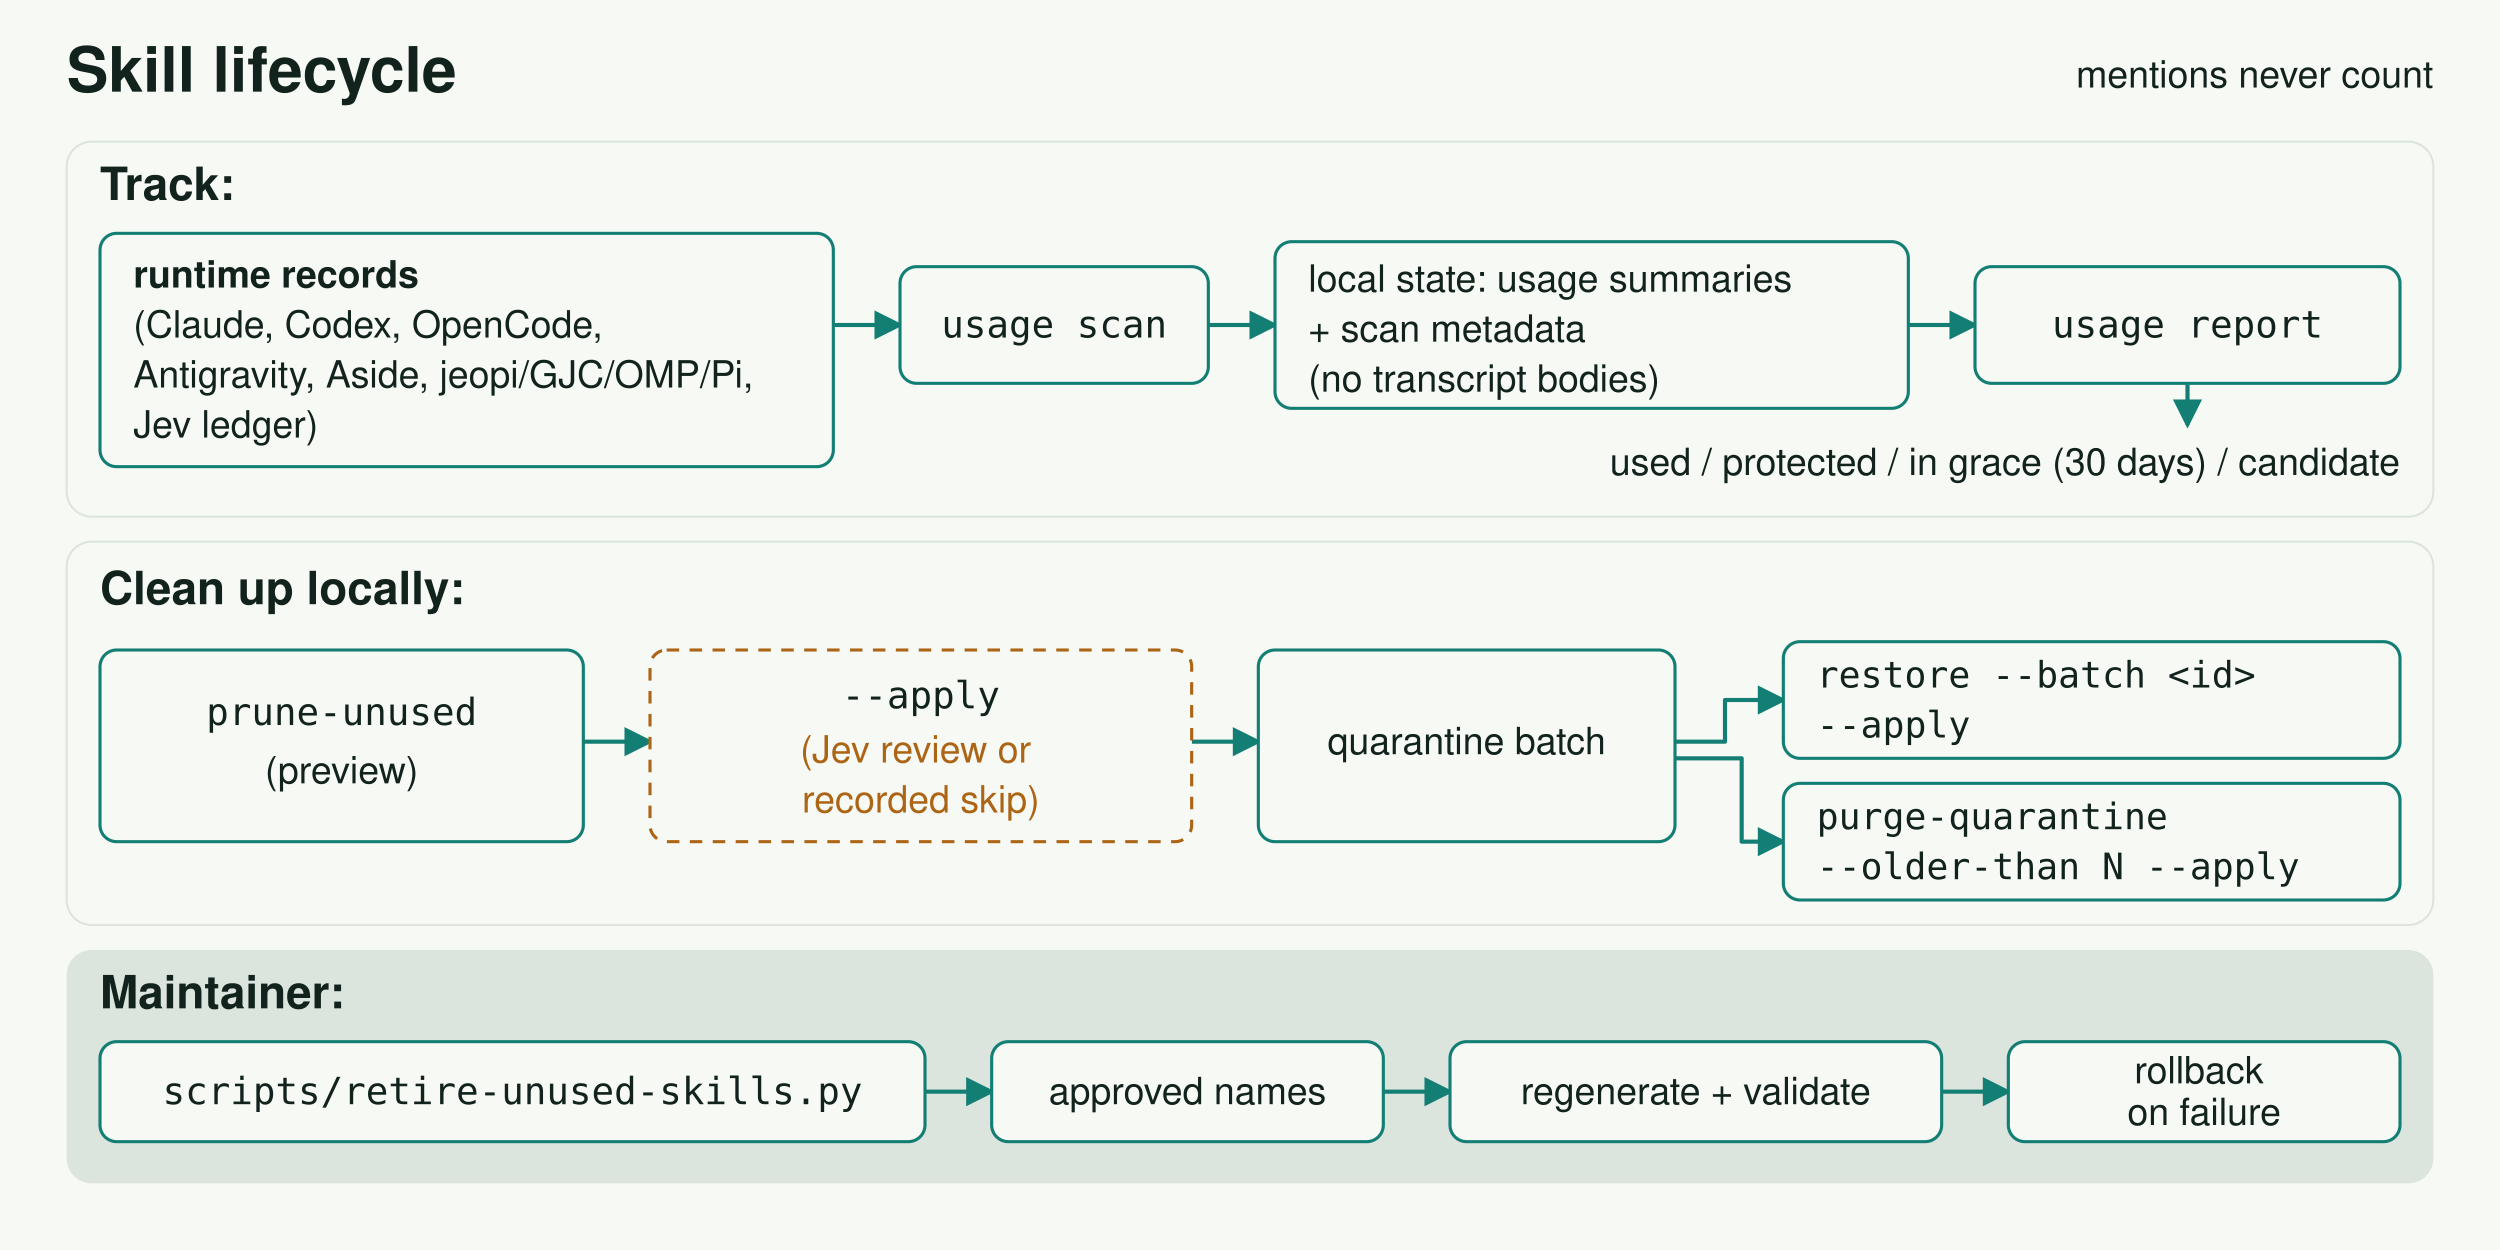
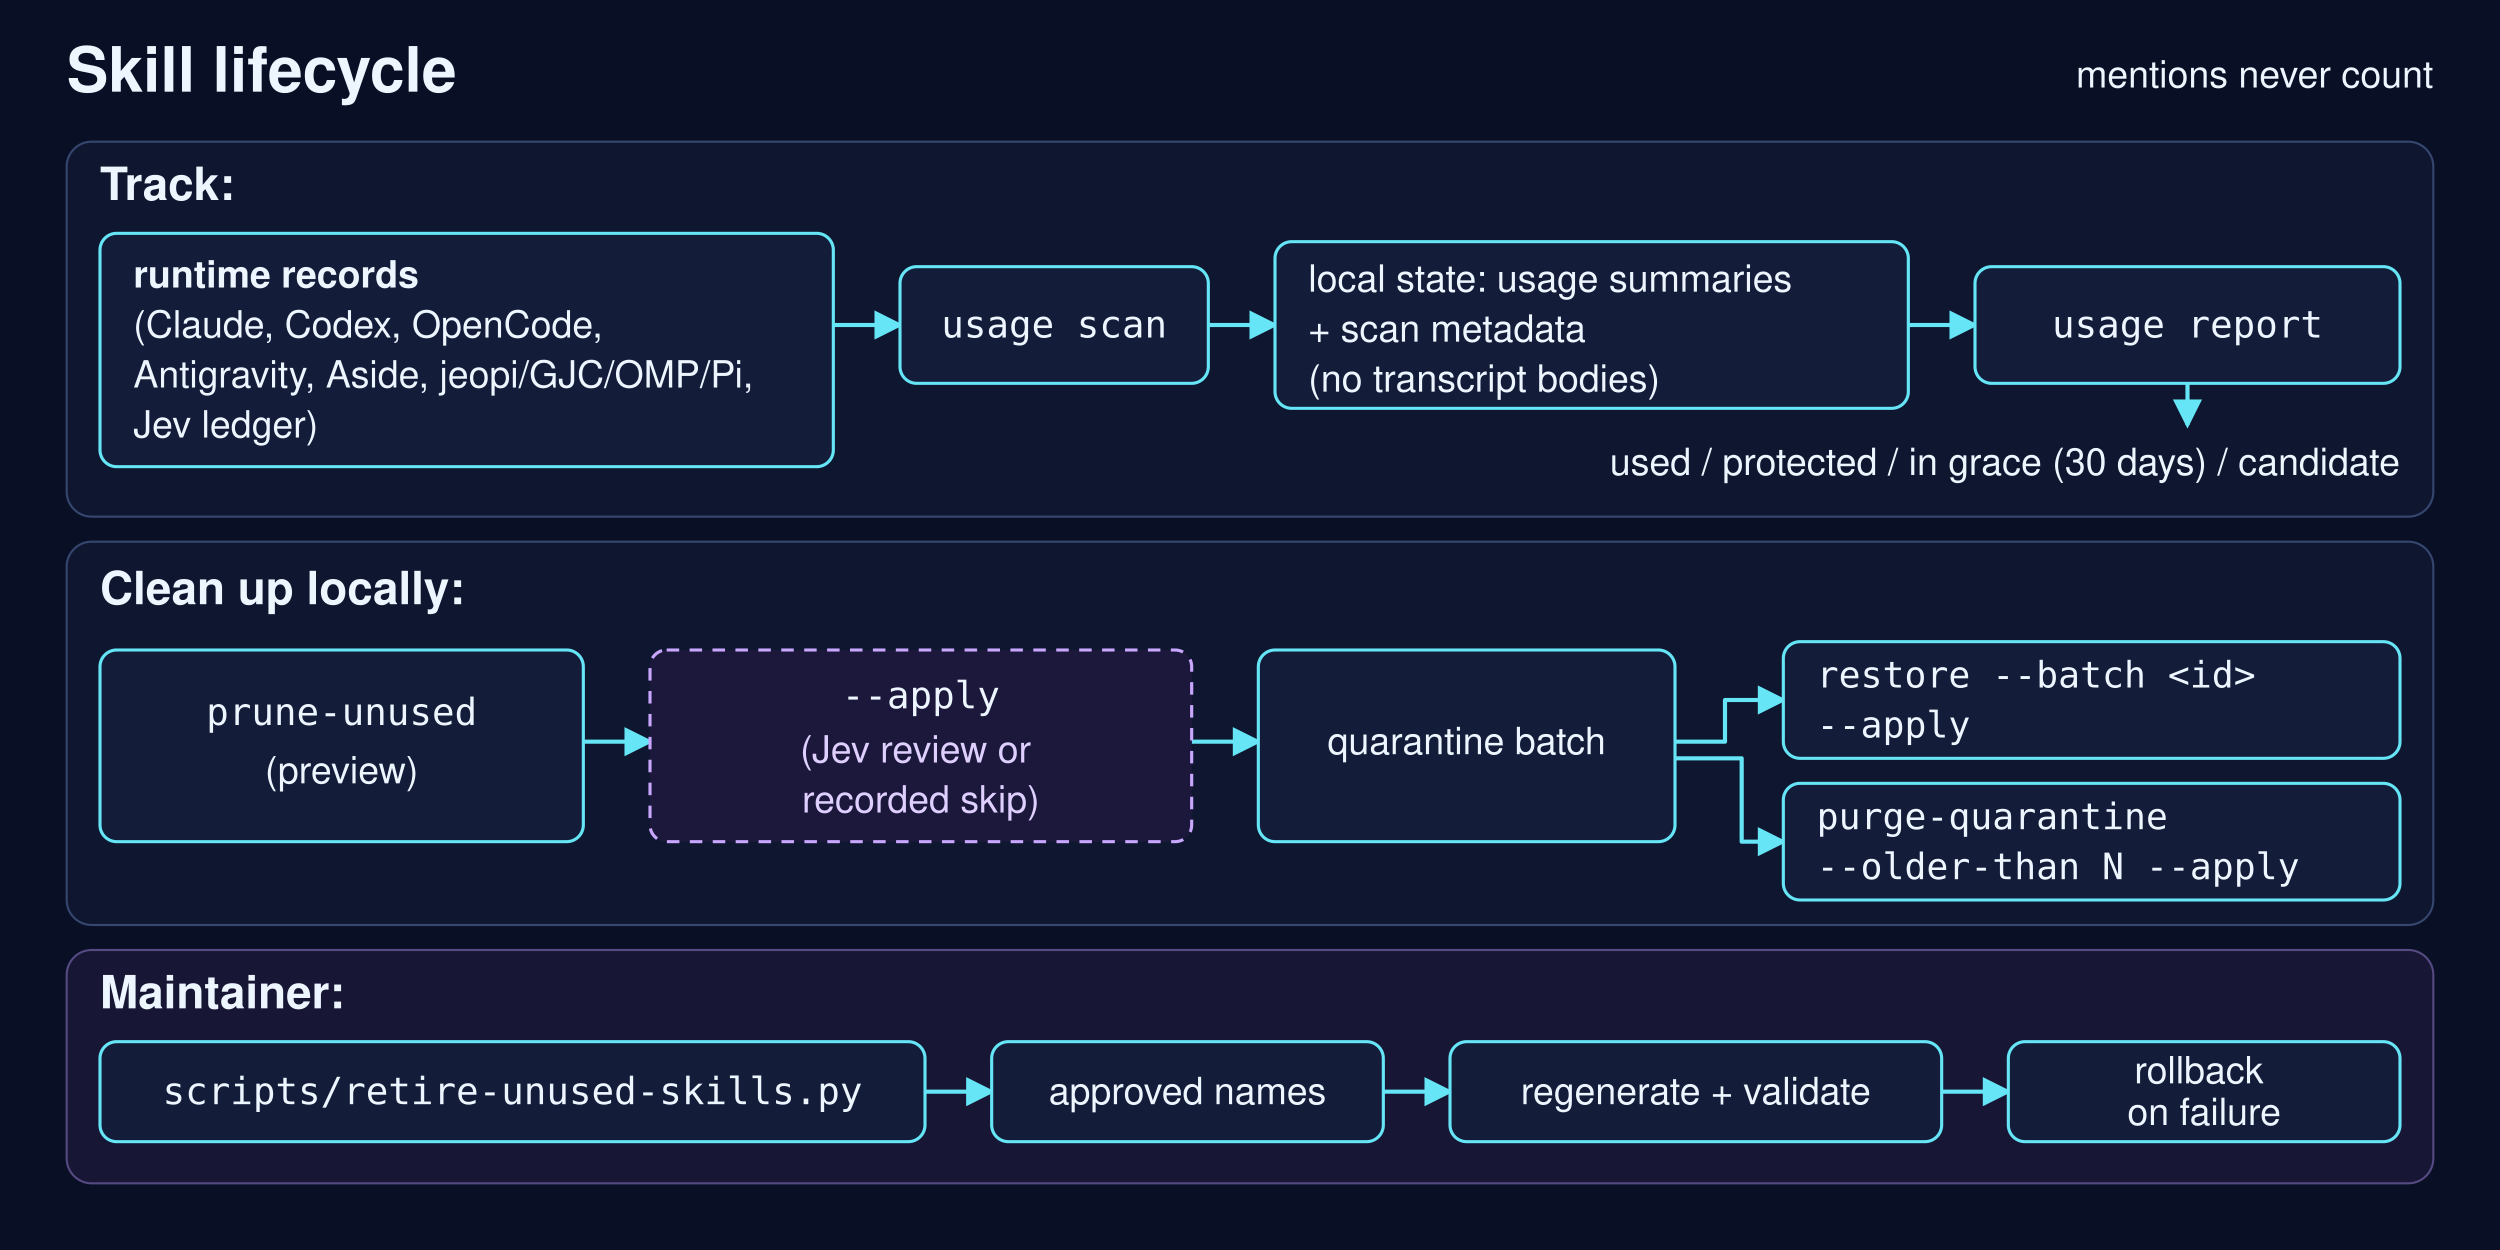
<svg xmlns="http://www.w3.org/2000/svg" width="1200" height="600" viewBox="0 0 1200 600" role="img" aria-labelledby="skill-lifecycle-title skill-lifecycle-desc">
  <defs>
    <style>
-       text { fill: #12231E; font-family: -apple-system, 'Segoe UI', Helvetica, Arial, sans-serif; font-size: 18px; }
+       text { fill: #EDF6FF; font-family: -apple-system, 'Segoe UI', Helvetica, Arial, sans-serif; font-size: 18px; }
      .heading { font-size: 22px; font-weight: 700; }
      .command { font-family: ui-monospace, SFMono-Regular, Menlo, monospace; font-size: 18px; }
      .branch-command { font-family: ui-monospace, SFMono-Regular, Menlo, monospace; font-size: 17.5px; }
-       .node { fill: #F7F9F5; stroke: #137E73; stroke-width: 1.5; }
-       .flow { fill: none; stroke: #137E73; stroke-width: 2; stroke-linejoin: round; marker-end: url(#arrow); }
-       .review { fill: #F7F9F5; stroke: #AC6415; stroke-width: 1.5; stroke-dasharray: 6 5; }
-       .review-text { fill: #AC6415; }
+       .node { fill: #131C39; stroke: #65E5F5; stroke-width: 1.5; }
+       .flow { fill: none; stroke: #65E5F5; stroke-width: 2; stroke-linejoin: round; marker-end: url(#arrow); }
+       .review { fill: #1C183C; stroke: #C9A7FF; stroke-width: 1.5; stroke-dasharray: 6 5; }
+       .review-text { fill: #DECFFF; }
    </style>
    <marker id="arrow" viewBox="0 0 8 8" refX="7" refY="4" markerWidth="7" markerHeight="7" orient="auto-start-reverse">
-       <path d="M 0 0 L 8 4 L 0 8 Z" fill="#137E73" />
+       <path d="M 0 0 L 8 4 L 0 8 Z" fill="#65E5F5" />
    </marker>
  </defs>
-   <rect width="1200" height="600" fill="#F7F9F5" />
+   <rect width="1200" height="600" fill="#090F25" />
  <text x="32" y="44" font-weight="700" style="font-size:30px">Skill lifecycle</text>
  <text x="1168" y="42" text-anchor="end">mentions never count</text>
-   <rect x="32" y="68" width="1136" height="180" rx="12" fill="#F7F9F5" stroke="#DCE4DE" />
-   <rect x="32" y="260" width="1136" height="184" rx="12" fill="#F7F9F5" stroke="#DCE4DE" />
-   <rect x="32" y="456" width="1136" height="112" rx="12" fill="#DCE4DE" />
+   <rect x="32" y="68" width="1136" height="180" rx="12" fill="#0F1730" stroke="#36476F" />
+   <rect x="32" y="260" width="1136" height="184" rx="12" fill="#0F1730" stroke="#36476F" />
+   <rect x="32" y="456" width="1136" height="112" rx="12" fill="#171634" stroke="#564A83" />
  <g aria-hidden="true">
    <path class="flow" d="M 400 156 H 432" />
    <path class="flow" d="M 580 156 H 612" />
    <path class="flow" d="M 916 156 H 948" />
    <path class="flow" d="M 1050 184 V 204" />
    <path class="flow" d="M 280 356 H 312" />
    <path class="flow" d="M 572 356 H 604" />
    <path class="flow" d="M 804 356 H 828 V 336 H 856" />
    <path class="flow" d="M 804 364 H 836 V 404 H 856" />
    <path class="flow" d="M 444 524 H 476" />
    <path class="flow" d="M 664 524 H 696" />
    <path class="flow" d="M 932 524 H 964" />
  </g>
  <g role="group" aria-label="Track">
    <text class="heading" x="48" y="96">Track:</text>
    <rect class="node" x="48" y="112" width="352" height="112" rx="8" />
    <text x="64" y="138" font-weight="600">runtime records</text>
    <text x="64" y="162">
      <tspan x="64">(Claude, Codex, OpenCode, </tspan>
      <tspan x="64" dy="24">Antigravity, Aside, jeopi/GJC/OMP/Pi, </tspan>
      <tspan x="64" dy="24">Jev ledger)</tspan>
    </text>
    <rect class="node" x="432" y="128" width="148" height="56" rx="8" />
    <text class="command" x="506" y="162" text-anchor="middle">usage scan</text>
    <rect class="node" x="612" y="116" width="304" height="80" rx="8" />
    <text x="628" y="140">
      <tspan x="628">local state: usage summaries </tspan>
      <tspan x="628" dy="24">+ scan metadata </tspan>
      <tspan x="628" dy="24">(no transcript bodies)</tspan>
    </text>
    <rect class="node" x="948" y="128" width="204" height="56" rx="8" />
    <text class="command" x="1050" y="162" text-anchor="middle">usage report</text>
    <text x="1152" y="228" text-anchor="end">used / protected / in grace (30 days) / candidate</text>
  </g>
  <g role="group" aria-label="Clean up locally">
    <text class="heading" x="48" y="290">Clean up locally:</text>
    <rect class="node" x="48" y="312" width="232" height="92" rx="8" />
    <text class="command" x="164" y="348" text-anchor="middle">prune-unused</text>
    <text x="164" y="376" text-anchor="middle">(preview)</text>
    <rect class="review" x="312" y="312" width="260" height="92" rx="8" />
    <text class="command" x="442" y="340" text-anchor="middle">--apply</text>
    <text class="review-text" x="442" y="366" text-anchor="middle">
      <tspan x="442">(Jev review or </tspan>
      <tspan x="442" dy="24">recorded skip)</tspan>
    </text>
    <rect class="node" x="604" y="312" width="200" height="92" rx="8" />
    <text x="704" y="362" text-anchor="middle">quarantine batch</text>
    <rect class="node" x="856" y="308" width="296" height="56" rx="8" />
    <text class="branch-command" x="872" y="330">
      <tspan x="872">restore --batch &lt;id&gt; </tspan>
      <tspan x="872" dy="24">--apply</tspan>
    </text>
    <rect class="node" x="856" y="376" width="296" height="56" rx="8" />
    <text class="branch-command" x="872" y="398">
      <tspan x="872">purge-quarantine </tspan>
      <tspan x="872" dy="24">--older-than N --apply</tspan>
    </text>
  </g>
  <g role="group" aria-label="Maintainer">
    <text class="heading" x="48" y="484">Maintainer:</text>
    <rect class="node" x="48" y="500" width="396" height="48" rx="8" />
    <text class="command" x="246" y="530" text-anchor="middle">scripts/retire-unused-skills.py</text>
    <rect class="node" x="476" y="500" width="188" height="48" rx="8" />
    <text x="570" y="530" text-anchor="middle">approved names</text>
    <rect class="node" x="696" y="500" width="236" height="48" rx="8" />
    <text x="814" y="530" text-anchor="middle">regenerate + validate</text>
    <rect class="node" x="964" y="500" width="188" height="48" rx="8" />
    <text x="1058" y="520" text-anchor="middle">
      <tspan x="1058">rollback </tspan>
      <tspan x="1058" dy="20">on failure</tspan>
    </text>
  </g>
</svg>
